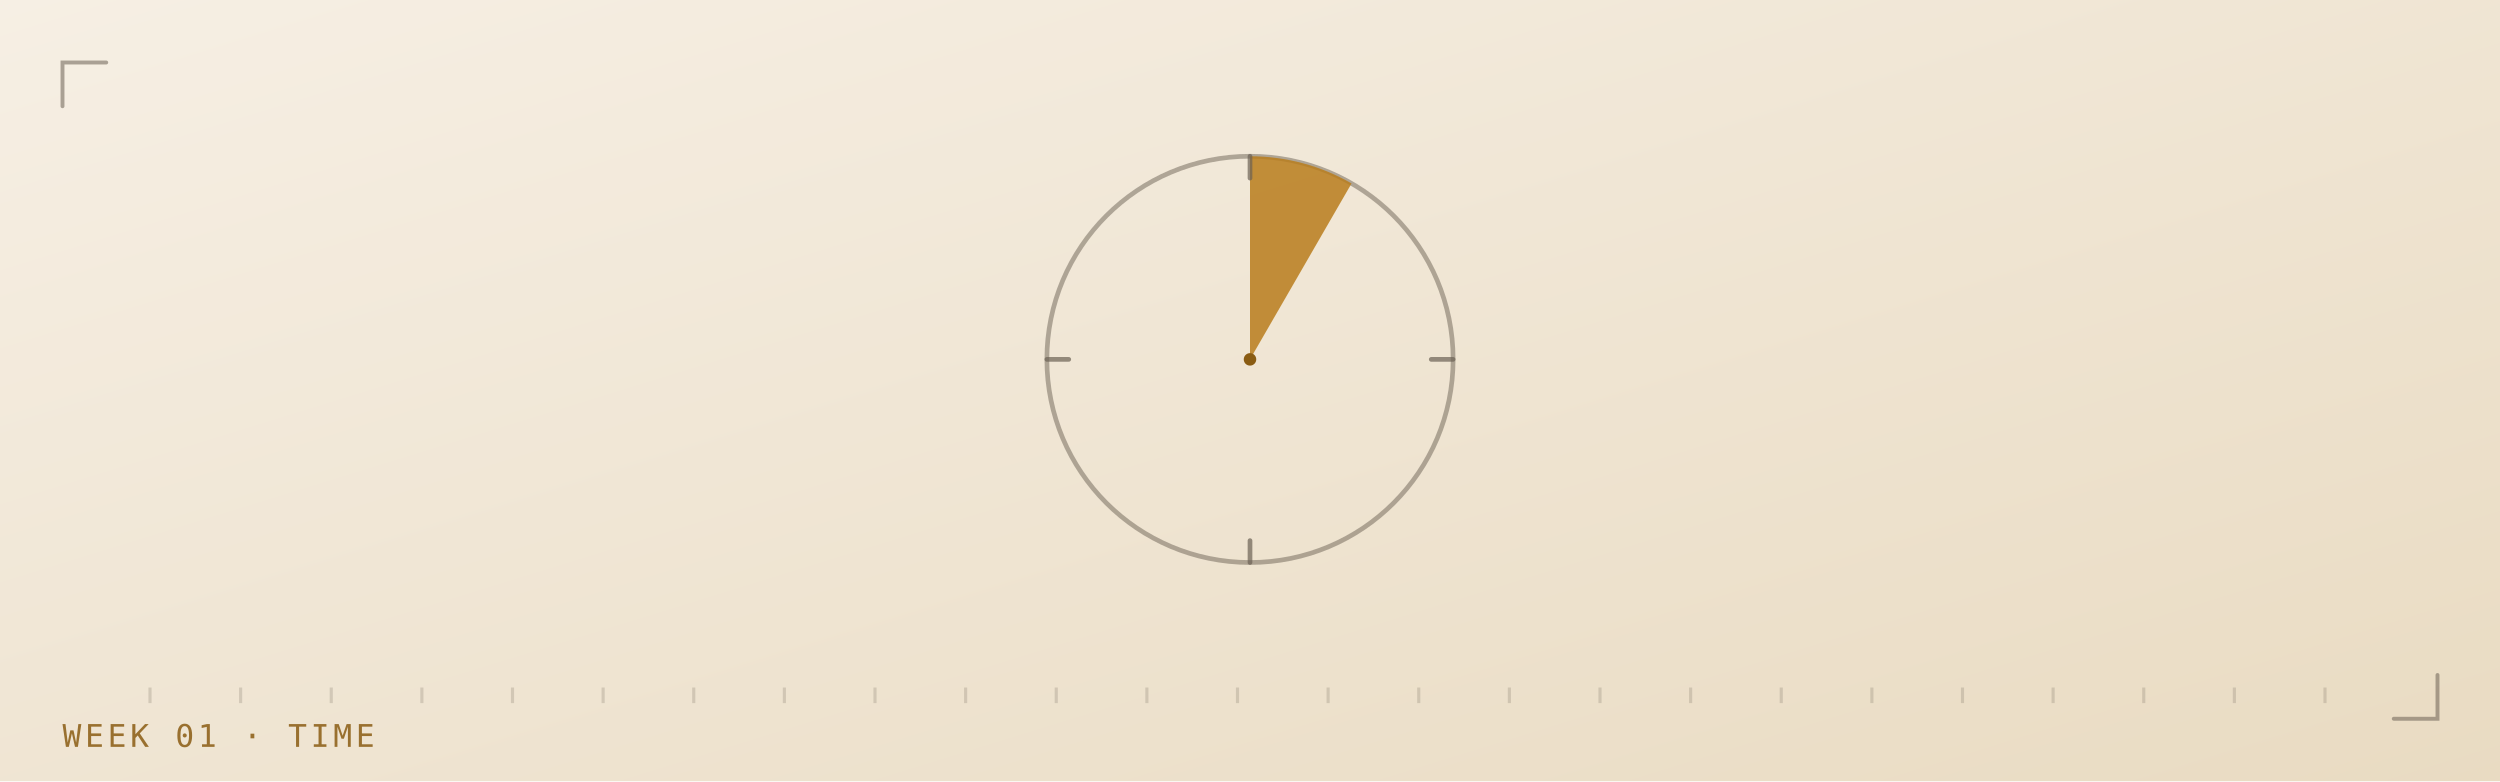
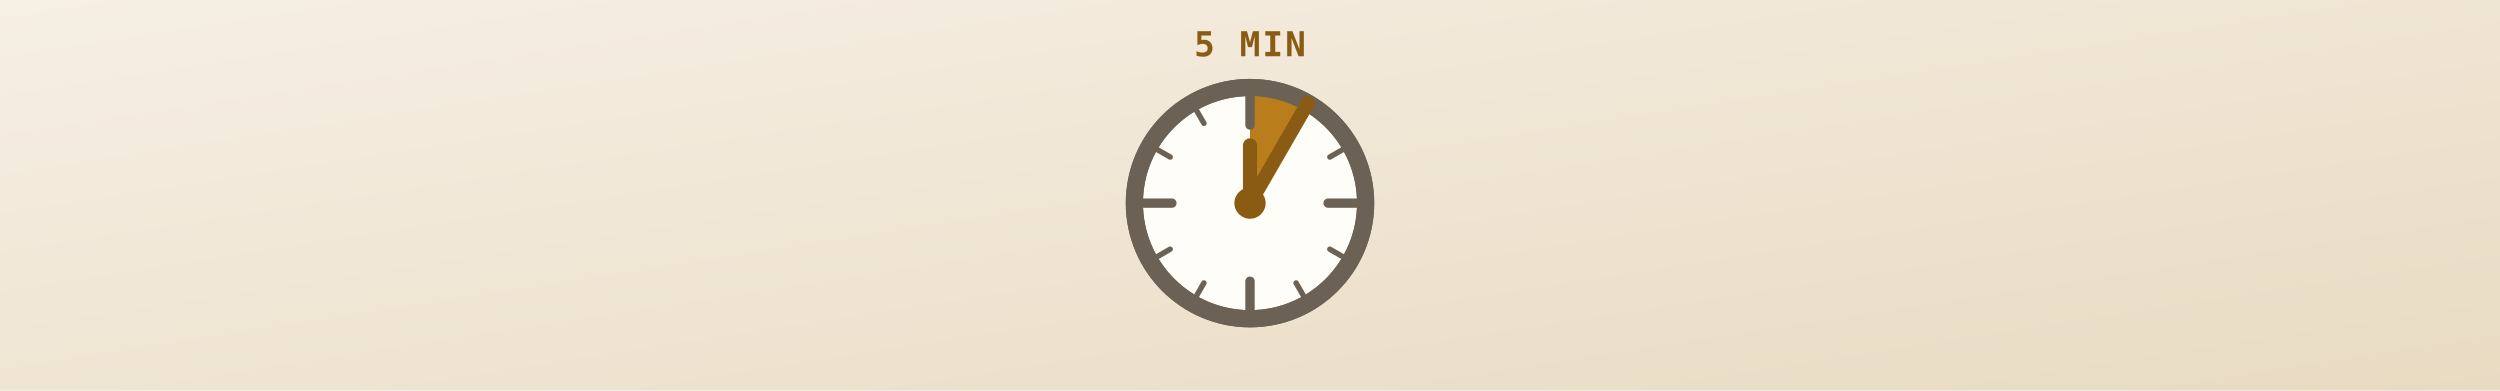
- <svg xmlns="http://www.w3.org/2000/svg" viewBox="0 0 1600 500" width="1600" height="500">
+ <svg xmlns="http://www.w3.org/2000/svg" viewBox="0 0 1600 250" width="1600" height="250">
  <defs>
    <linearGradient id="bg" x1="0" y1="0" x2="1" y2="1">
      <stop offset="0" stop-color="#f6efe4" />
      <stop offset="1" stop-color="#e9dbc2" />
    </linearGradient>
  </defs>
-   <rect width="1600" height="500" fill="url(#bg)" />
-   <g stroke="#6b6154" stroke-width="2" opacity="0.22">
-     <line x1="96" y1="440" x2="96" y2="450" />
-     <line x1="154" y1="440" x2="154" y2="450" />
-     <line x1="212" y1="440" x2="212" y2="450" />
-     <line x1="270" y1="440" x2="270" y2="450" />
-     <line x1="328" y1="440" x2="328" y2="450" />
-     <line x1="386" y1="440" x2="386" y2="450" />
-     <line x1="444" y1="440" x2="444" y2="450" />
-     <line x1="502" y1="440" x2="502" y2="450" />
-     <line x1="560" y1="440" x2="560" y2="450" />
-     <line x1="618" y1="440" x2="618" y2="450" />
-     <line x1="676" y1="440" x2="676" y2="450" />
-     <line x1="734" y1="440" x2="734" y2="450" />
-     <line x1="792" y1="440" x2="792" y2="450" />
-     <line x1="850" y1="440" x2="850" y2="450" />
-     <line x1="908" y1="440" x2="908" y2="450" />
-     <line x1="966" y1="440" x2="966" y2="450" />
-     <line x1="1024" y1="440" x2="1024" y2="450" />
-     <line x1="1082" y1="440" x2="1082" y2="450" />
-     <line x1="1140" y1="440" x2="1140" y2="450" />
-     <line x1="1198" y1="440" x2="1198" y2="450" />
-     <line x1="1256" y1="440" x2="1256" y2="450" />
-     <line x1="1314" y1="440" x2="1314" y2="450" />
-     <line x1="1372" y1="440" x2="1372" y2="450" />
-     <line x1="1430" y1="440" x2="1430" y2="450" />
-     <line x1="1488" y1="440" x2="1488" y2="450" />
+   <rect width="1600" height="250" fill="url(#bg)" />
+   <g>
+     <circle cx="800" cy="130" r="74" fill="#fffdf8" stroke="#6b6154" stroke-width="11" />
+     <path d="M 800 130 L 800 56 A 74 74 0 0 1 837.0 65.9 Z" fill="#b97d1c" />
+     <circle cx="800" cy="130" r="74" fill="none" stroke="#6b6154" stroke-width="11" />
+     <line x1="800.0" y1="80.0" x2="800.0" y2="62.0" stroke="#6b6154" stroke-width="6" stroke-linecap="round" />
+     <line x1="829.5" y1="78.9" x2="834.0" y2="71.1" stroke="#6b6154" stroke-width="3.5" stroke-linecap="round" />
+     <line x1="851.1" y1="100.5" x2="858.9" y2="96.0" stroke="#6b6154" stroke-width="3.5" stroke-linecap="round" />
+     <line x1="850.0" y1="130.0" x2="868.0" y2="130.0" stroke="#6b6154" stroke-width="6" stroke-linecap="round" />
+     <line x1="851.1" y1="159.5" x2="858.9" y2="164.0" stroke="#6b6154" stroke-width="3.5" stroke-linecap="round" />
+     <line x1="829.5" y1="181.1" x2="834.0" y2="188.9" stroke="#6b6154" stroke-width="3.5" stroke-linecap="round" />
+     <line x1="800.0" y1="180.0" x2="800.0" y2="198.0" stroke="#6b6154" stroke-width="6" stroke-linecap="round" />
+     <line x1="770.5" y1="181.1" x2="766.0" y2="188.9" stroke="#6b6154" stroke-width="3.5" stroke-linecap="round" />
+     <line x1="748.9" y1="159.5" x2="741.1" y2="164.0" stroke="#6b6154" stroke-width="3.5" stroke-linecap="round" />
+     <line x1="750.0" y1="130.0" x2="732.0" y2="130.0" stroke="#6b6154" stroke-width="6" stroke-linecap="round" />
+     <line x1="748.9" y1="100.5" x2="741.1" y2="96.0" stroke="#6b6154" stroke-width="3.5" stroke-linecap="round" />
+     <line x1="770.5" y1="78.9" x2="766.0" y2="71.1" stroke="#6b6154" stroke-width="3.5" stroke-linecap="round" />
+     <line x1="800" y1="130" x2="837.0" y2="65.9" stroke="#8a5c13" stroke-width="9" stroke-linecap="round" />
+     <line x1="800" y1="130" x2="800" y2="93" stroke="#8a5c13" stroke-width="9" stroke-linecap="round" />
+     <circle cx="800" cy="130" r="10" fill="#8a5c13" />
  </g>
-   <g stroke="#6b6154" stroke-width="2.5" fill="none" stroke-linecap="round" opacity="0.55">
-     <path d="M 40 68 L 40 40 L 68 40" />
-     <path d="M 1532 460 L 1560 460 L 1560 432" />
-   </g>
-   <text x="40" y="478" font-family="ui-monospace, monospace" font-size="20" letter-spacing="0.12em" fill="#8a5c13" opacity="0.85">WEEK 01 · TIME</text>
-   <g>
-     <circle cx="800" cy="230" r="130" fill="none" stroke="#6b6154" stroke-width="3" opacity="0.5" />
-     <path d="M 800 230 L 800.0 100.0 A 130 130 0 0 1 865.0 117.4 Z" fill="#b97d1c" opacity="0.85" />
-     <line x1="800.0" y1="114.0" x2="800.0" y2="100.0" stroke="#6b6154" stroke-width="3" stroke-linecap="round" opacity="0.7" />
-     <line x1="916.0" y1="230.0" x2="930.0" y2="230.0" stroke="#6b6154" stroke-width="3" stroke-linecap="round" opacity="0.7" />
-     <line x1="800.0" y1="346.0" x2="800.0" y2="360.0" stroke="#6b6154" stroke-width="3" stroke-linecap="round" opacity="0.7" />
-     <line x1="684.0" y1="230.0" x2="670.0" y2="230.0" stroke="#6b6154" stroke-width="3" stroke-linecap="round" opacity="0.7" />
-     <circle cx="800" cy="230" r="4" fill="#8a5c13" />
-   </g>
+   <text x="800" y="36" font-family="ui-monospace, monospace" font-size="22" font-weight="600" letter-spacing="0.06em" text-anchor="middle" fill="#8a5c13">5 MIN</text>
</svg>
